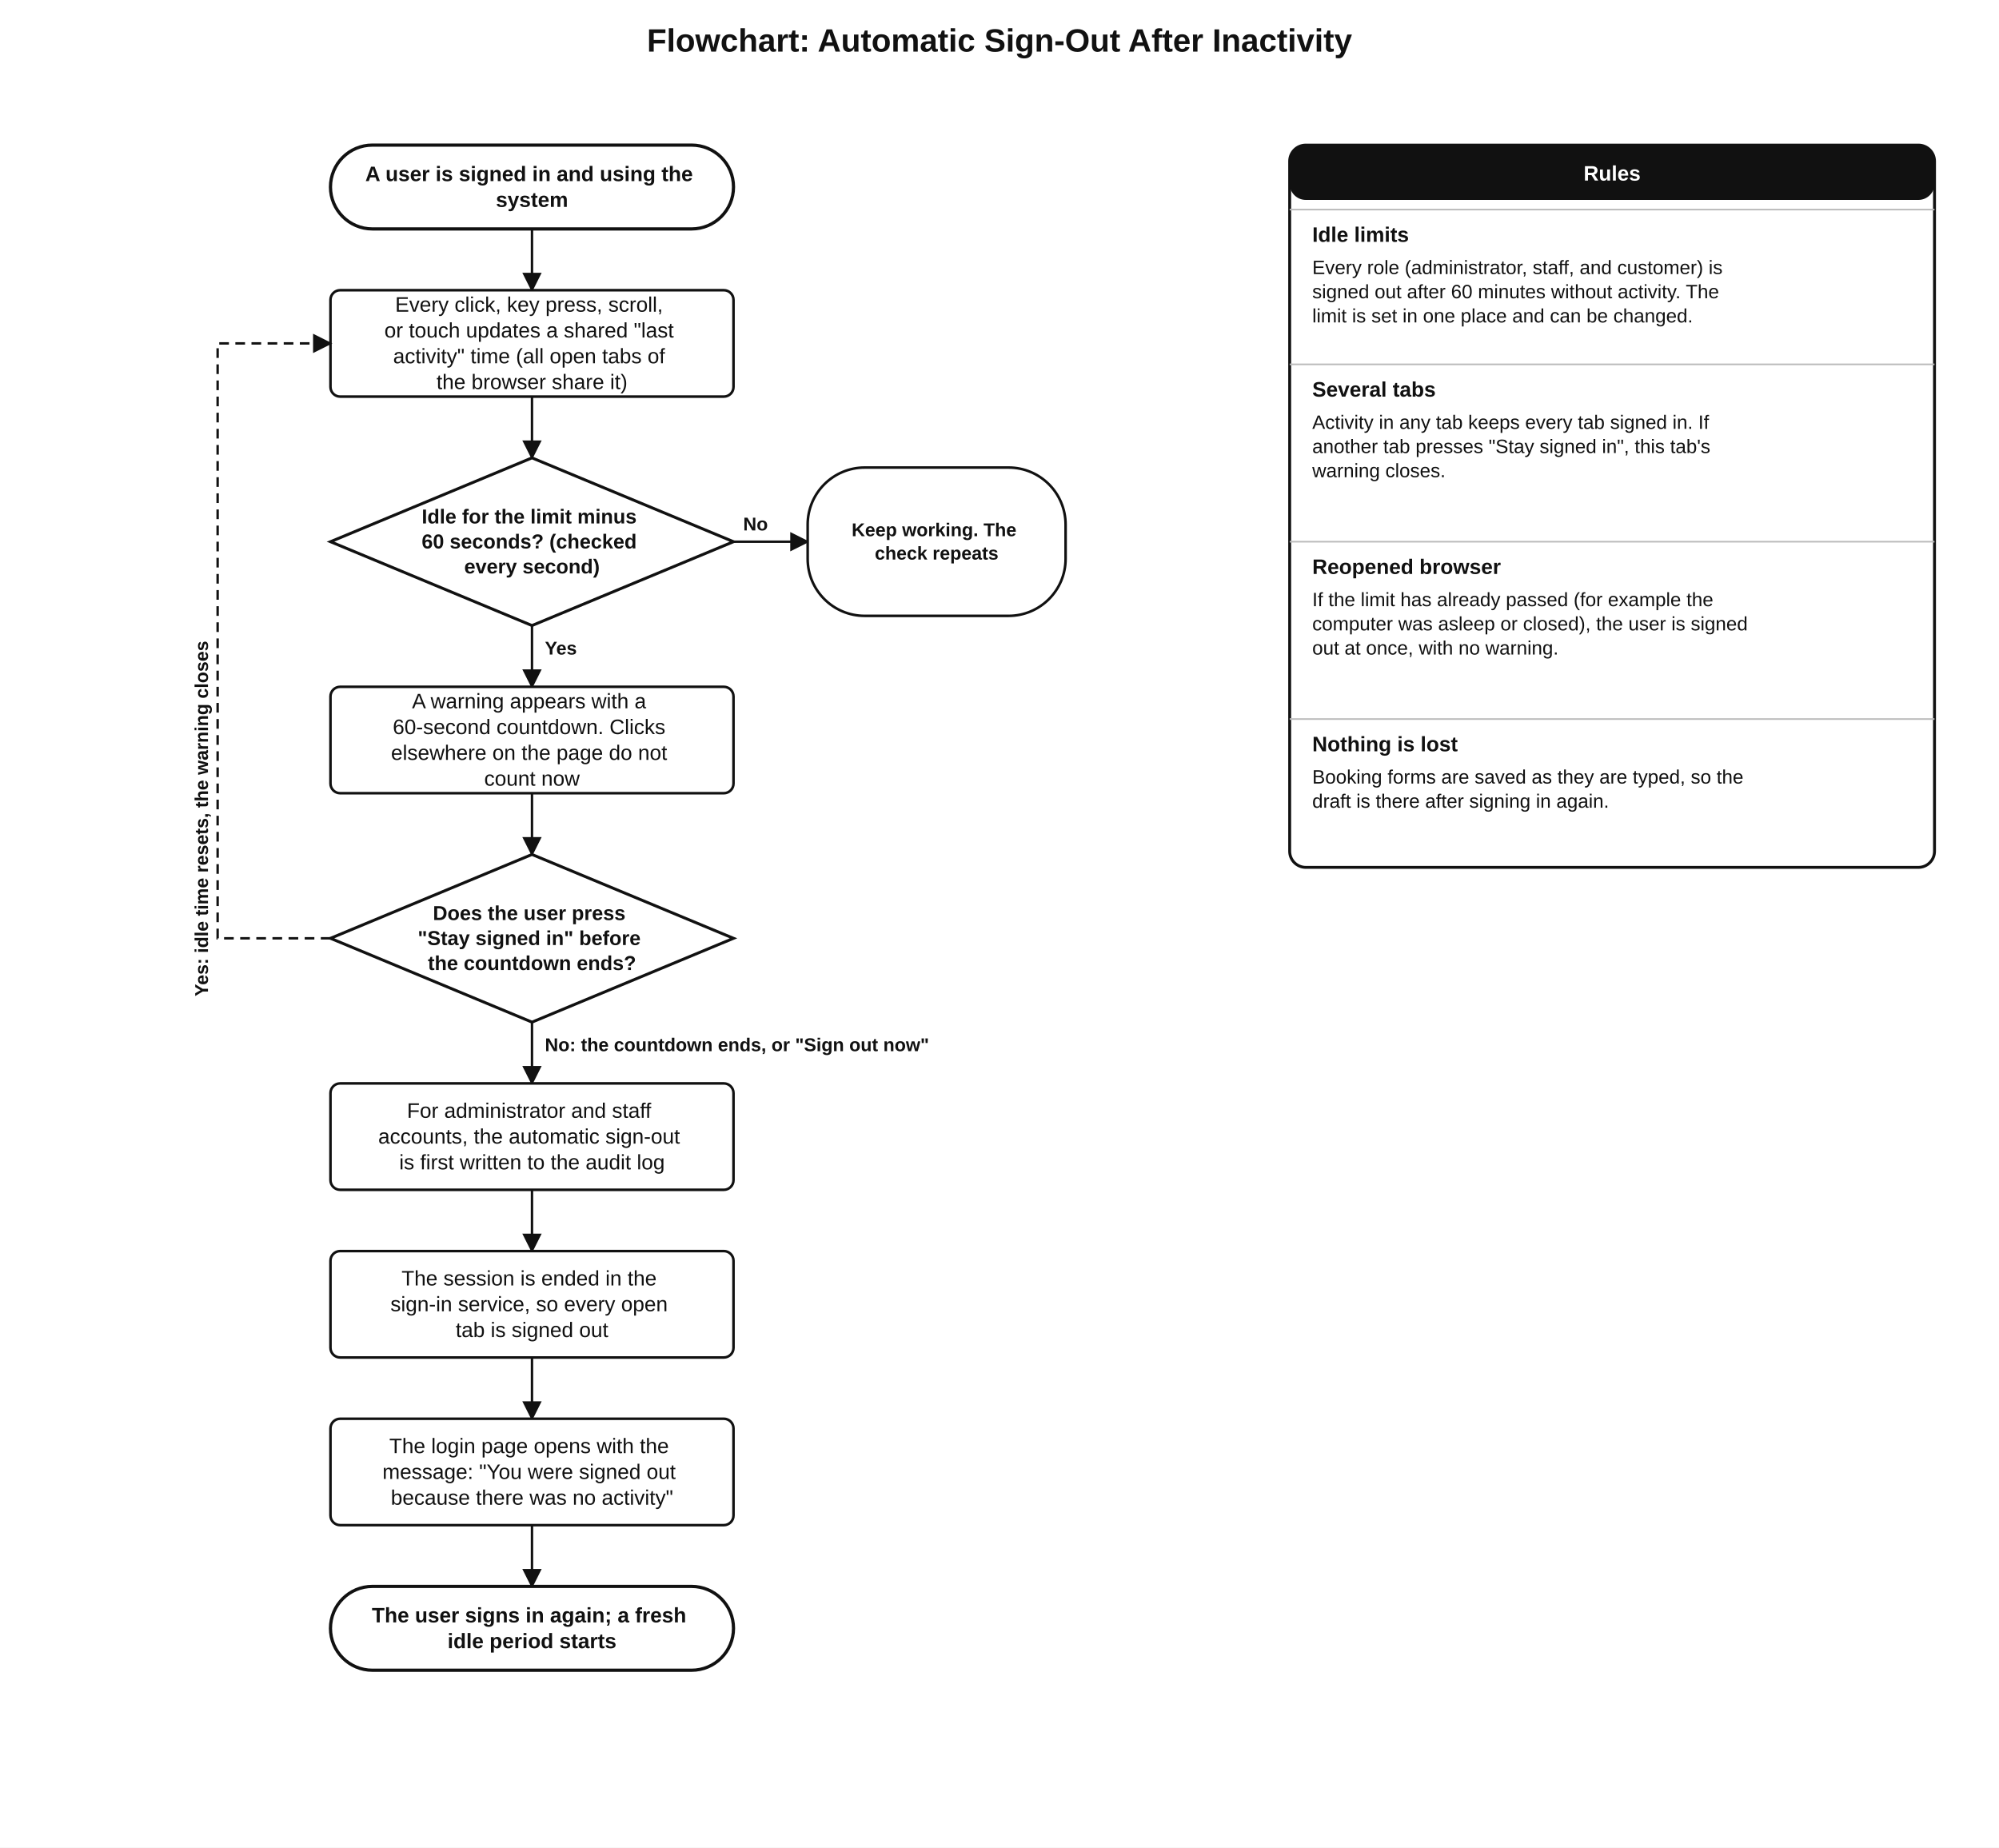
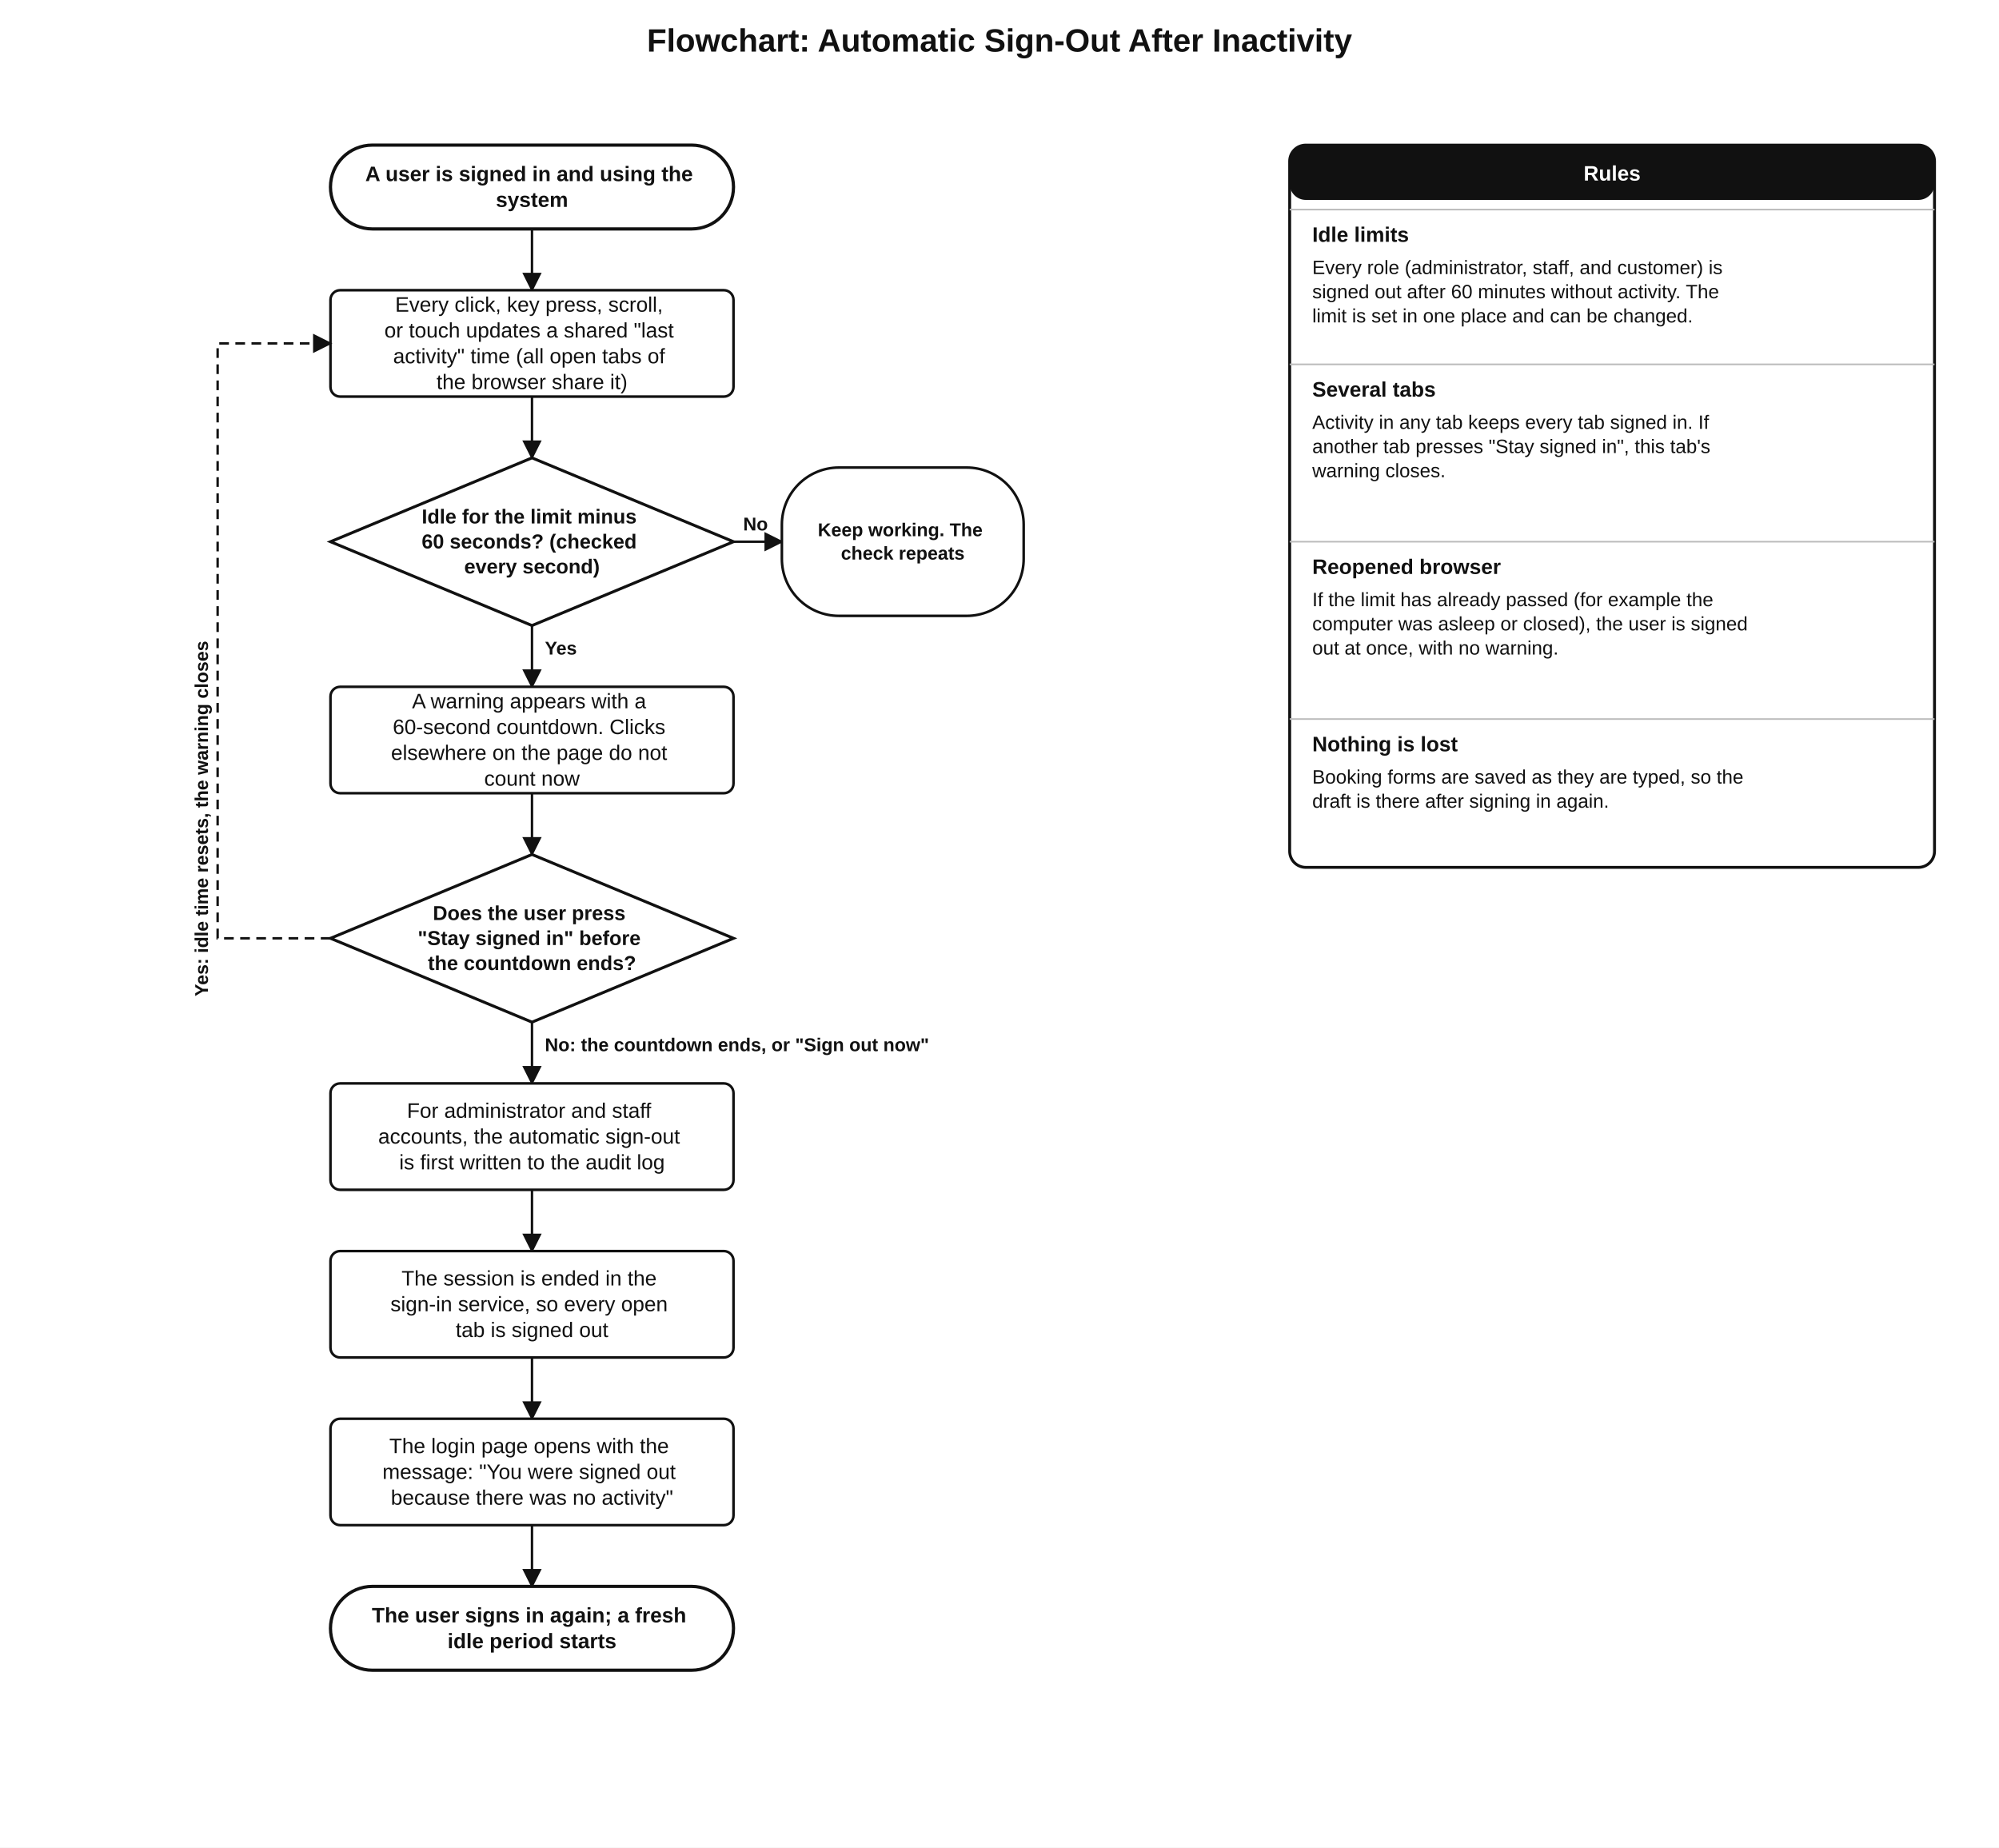
<svg xmlns="http://www.w3.org/2000/svg" viewBox="0 0 1240 1146" width="1240" height="1146" font-family="Arial, Helvetica, sans-serif">
  <defs>
    <marker id="a" viewBox="0 0 10 10" refX="9" refY="5" markerWidth="8" markerHeight="8" orient="auto">
      <path d="M0,0 L10,5 L0,10 z" fill="#111" />
    </marker>
  </defs>
  <rect width="1240" height="1146" fill="#fff" />
  <text x="620" y="32" text-anchor="middle" font-size="20" font-weight="800" fill="#111">Flowchart: Automatic Sign-Out After Inactivity</text>
  <path d="M330,142 L330,180" fill="none" stroke="#111" stroke-width="1.5" marker-end="url(#a)" />
  <path d="M330,246 L330,284" fill="none" stroke="#111" stroke-width="1.5" marker-end="url(#a)" />
-   <path d="M455,336 L501,336" fill="none" stroke="#111" stroke-width="1.5" marker-end="url(#a)" />
+   <path d="M455,336 L485,336" fill="none" stroke="#111" stroke-width="1.5" marker-end="url(#a)" />
  <text x="461" y="329" font-size="11.5" font-weight="700" fill="#111">No</text>
  <path d="M330,388 L330,426" fill="none" stroke="#111" stroke-width="1.5" marker-end="url(#a)" />
  <text x="338" y="406" font-size="11.5" font-weight="700" fill="#111">Yes</text>
  <path d="M330,492 L330,530" fill="none" stroke="#111" stroke-width="1.5" marker-end="url(#a)" />
  <path d="M330,634 L330,672" fill="none" stroke="#111" stroke-width="1.5" marker-end="url(#a)" />
  <text x="338" y="652" font-size="11.5" font-weight="700" fill="#111">No: the countdown ends, or "Sign out now"</text>
  <path d="M330,738 L330,776" fill="none" stroke="#111" stroke-width="1.5" marker-end="url(#a)" />
  <path d="M330,842 L330,880" fill="none" stroke="#111" stroke-width="1.5" marker-end="url(#a)" />
  <path d="M330,946 L330,984" fill="none" stroke="#111" stroke-width="1.5" marker-end="url(#a)" />
  <rect x="205" y="90" width="250" height="52" rx="26" fill="#fff" stroke="#111" stroke-width="2" />
  <text text-anchor="middle" font-size="13" font-weight="700" fill="#111">
    <tspan x="330" y="112.333">A user is signed in and using the</tspan>
    <tspan x="330" y="128.333">system</tspan>
  </text>
  <rect x="205" y="180" width="250" height="66" rx="6" fill="#fff" stroke="#111" stroke-width="1.6" />
  <text text-anchor="middle" font-size="13" font-weight="400" fill="#111">
    <tspan x="330" y="193.333">Every click, key press, scroll,</tspan>
    <tspan x="330" y="209.333">or touch updates a shared "last</tspan>
    <tspan x="330" y="225.333">activity" time (all open tabs of</tspan>
    <tspan x="330" y="241.333">the browser share it)</tspan>
  </text>
  <polygon points="330,284 455,336 330,388 205,336" fill="#fff" stroke="#111" stroke-width="1.8" />
  <text text-anchor="middle" font-size="12.5" font-weight="600" fill="#111">
    <tspan x="330" y="324.667">Idle for the limit minus</tspan>
    <tspan x="330" y="340.167">60 seconds? (checked</tspan>
    <tspan x="330" y="355.667">every second)</tspan>
  </text>
  <rect x="205" y="426" width="250" height="66" rx="6" fill="#fff" stroke="#111" stroke-width="1.6" />
  <text text-anchor="middle" font-size="13" font-weight="400" fill="#111">
    <tspan x="330" y="439.333">A warning appears with a</tspan>
    <tspan x="330" y="455.333">60-second countdown. Clicks</tspan>
    <tspan x="330" y="471.333">elsewhere on the page do not</tspan>
    <tspan x="330" y="487.333">count now</tspan>
  </text>
  <polygon points="330,530 455,582 330,634 205,582" fill="#fff" stroke="#111" stroke-width="1.8" />
  <text text-anchor="middle" font-size="12.5" font-weight="600" fill="#111">
    <tspan x="330" y="570.667">Does the user press</tspan>
    <tspan x="330" y="586.167">"Stay signed in" before</tspan>
    <tspan x="330" y="601.667">the countdown ends?</tspan>
  </text>
  <rect x="205" y="672" width="250" height="66" rx="6" fill="#fff" stroke="#111" stroke-width="1.6" />
  <text text-anchor="middle" font-size="13" font-weight="400" fill="#111">
    <tspan x="330" y="693.333">For administrator and staff</tspan>
    <tspan x="330" y="709.333">accounts, the automatic sign-out</tspan>
    <tspan x="330" y="725.333">is first written to the audit log</tspan>
  </text>
  <rect x="205" y="776" width="250" height="66" rx="6" fill="#fff" stroke="#111" stroke-width="1.6" />
  <text text-anchor="middle" font-size="13" font-weight="400" fill="#111">
    <tspan x="330" y="797.333">The session is ended in the</tspan>
    <tspan x="330" y="813.333">sign-in service, so every open</tspan>
    <tspan x="330" y="829.333">tab is signed out</tspan>
  </text>
  <rect x="205" y="880" width="250" height="66" rx="6" fill="#fff" stroke="#111" stroke-width="1.6" />
  <text text-anchor="middle" font-size="13" font-weight="400" fill="#111">
    <tspan x="330" y="901.333">The login page opens with the</tspan>
    <tspan x="330" y="917.333">message: "You were signed out</tspan>
    <tspan x="330" y="933.333">because there was no activity"</tspan>
  </text>
  <rect x="205" y="984" width="250" height="52" rx="26" fill="#fff" stroke="#111" stroke-width="2" />
  <text text-anchor="middle" font-size="13" font-weight="700" fill="#111">
    <tspan x="330" y="1006.333">The user signs in again; a fresh</tspan>
    <tspan x="330" y="1022.333">idle period starts</tspan>
  </text>
-   <rect x="501" y="290" width="160" height="92" rx="35.385" fill="#fff" stroke="#111" stroke-width="1.6" stroke-dasharray="1 0" />
+   <rect x="485" y="290" width="150" height="92" rx="35.385" fill="#fff" stroke="#111" stroke-width="1.6" stroke-dasharray="1 0" />
  <text text-anchor="middle" font-size="11.5" font-weight="600" fill="#111">
-     <tspan x="581" y="332.583">Keep working. The</tspan>
-     <tspan x="581" y="347.083">check repeats</tspan>
+     <tspan x="560" y="332.583">Keep working. The</tspan>
+     <tspan x="560" y="347.083">check repeats</tspan>
  </text>
  <path d="M205,582 L135,582 L135,213 L205,213" fill="none" stroke="#111" stroke-width="1.5" stroke-dasharray="6 4" marker-end="url(#a)" />
  <text x="129" y="397.5" text-anchor="end" font-size="11.5" font-weight="700" fill="#111" transform="rotate(-90 129 397.5)">Yes: idle time resets, the warning closes</text>
  <rect x="800" y="90" width="400" height="448" rx="10" fill="none" stroke="#111" stroke-width="1.8" />
  <rect x="800" y="90" width="400" height="34" rx="10" fill="#111" />
  <text x="1000" y="112" text-anchor="middle" font-size="13" font-weight="800" fill="#fff">Rules</text>
  <line x1="800" y1="130" x2="1200" y2="130" stroke="#bbb" />
  <text x="814" y="150" font-size="13" font-weight="800" fill="#111">Idle limits</text>
  <text font-size="12" fill="#111">
    <tspan x="814" y="170">Every role (administrator, staff, and customer) is</tspan>
    <tspan x="814" y="185">signed out after 60 minutes without activity. The</tspan>
    <tspan x="814" y="200">limit is set in one place and can be changed.</tspan>
  </text>
  <line x1="800" y1="226" x2="1200" y2="226" stroke="#bbb" />
  <text x="814" y="246" font-size="13" font-weight="800" fill="#111">Several tabs</text>
  <text font-size="12" fill="#111">
    <tspan x="814" y="266">Activity in any tab keeps every tab signed in. If</tspan>
    <tspan x="814" y="281">another tab presses "Stay signed in", this tab's</tspan>
    <tspan x="814" y="296">warning closes.</tspan>
  </text>
  <line x1="800" y1="336" x2="1200" y2="336" stroke="#bbb" />
  <text x="814" y="356" font-size="13" font-weight="800" fill="#111">Reopened browser</text>
  <text font-size="12" fill="#111">
    <tspan x="814" y="376">If the limit has already passed (for example the</tspan>
    <tspan x="814" y="391">computer was asleep or closed), the user is signed</tspan>
    <tspan x="814" y="406">out at once, with no warning.</tspan>
  </text>
  <line x1="800" y1="446" x2="1200" y2="446" stroke="#bbb" />
  <text x="814" y="466" font-size="13" font-weight="800" fill="#111">Nothing is lost</text>
  <text font-size="12" fill="#111">
    <tspan x="814" y="486">Booking forms are saved as they are typed, so the</tspan>
    <tspan x="814" y="501">draft is there after signing in again.</tspan>
  </text>
</svg>
